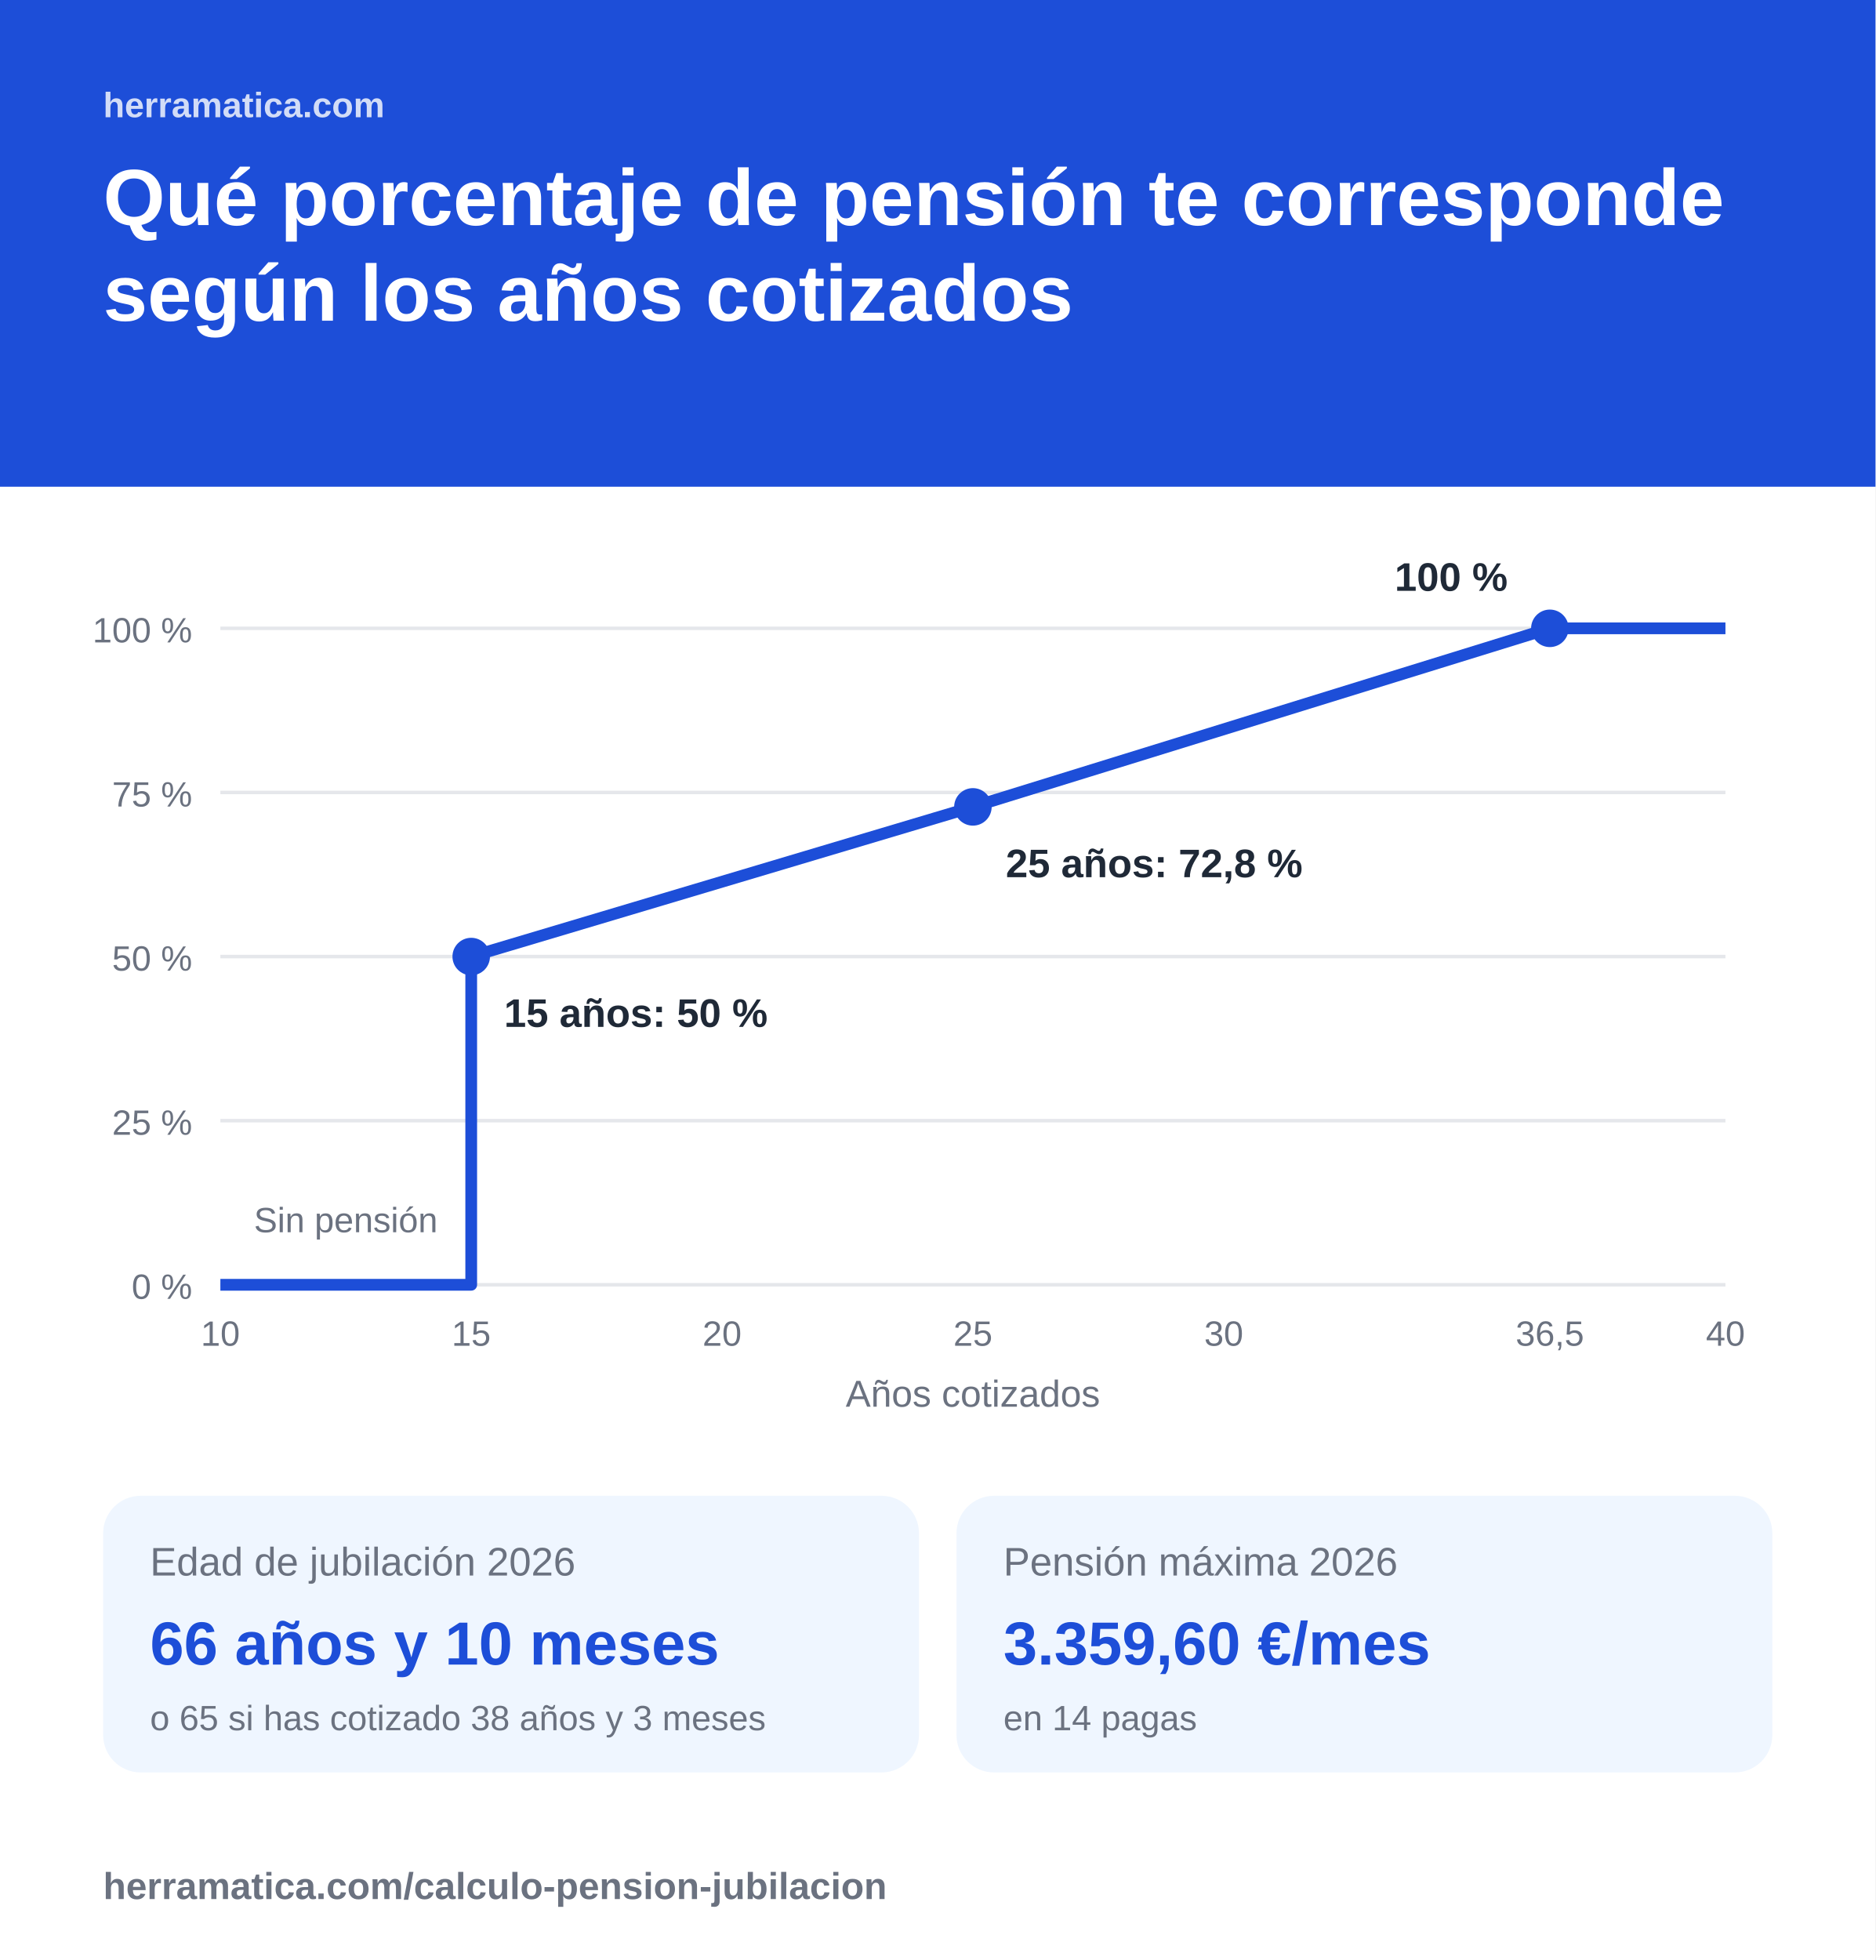
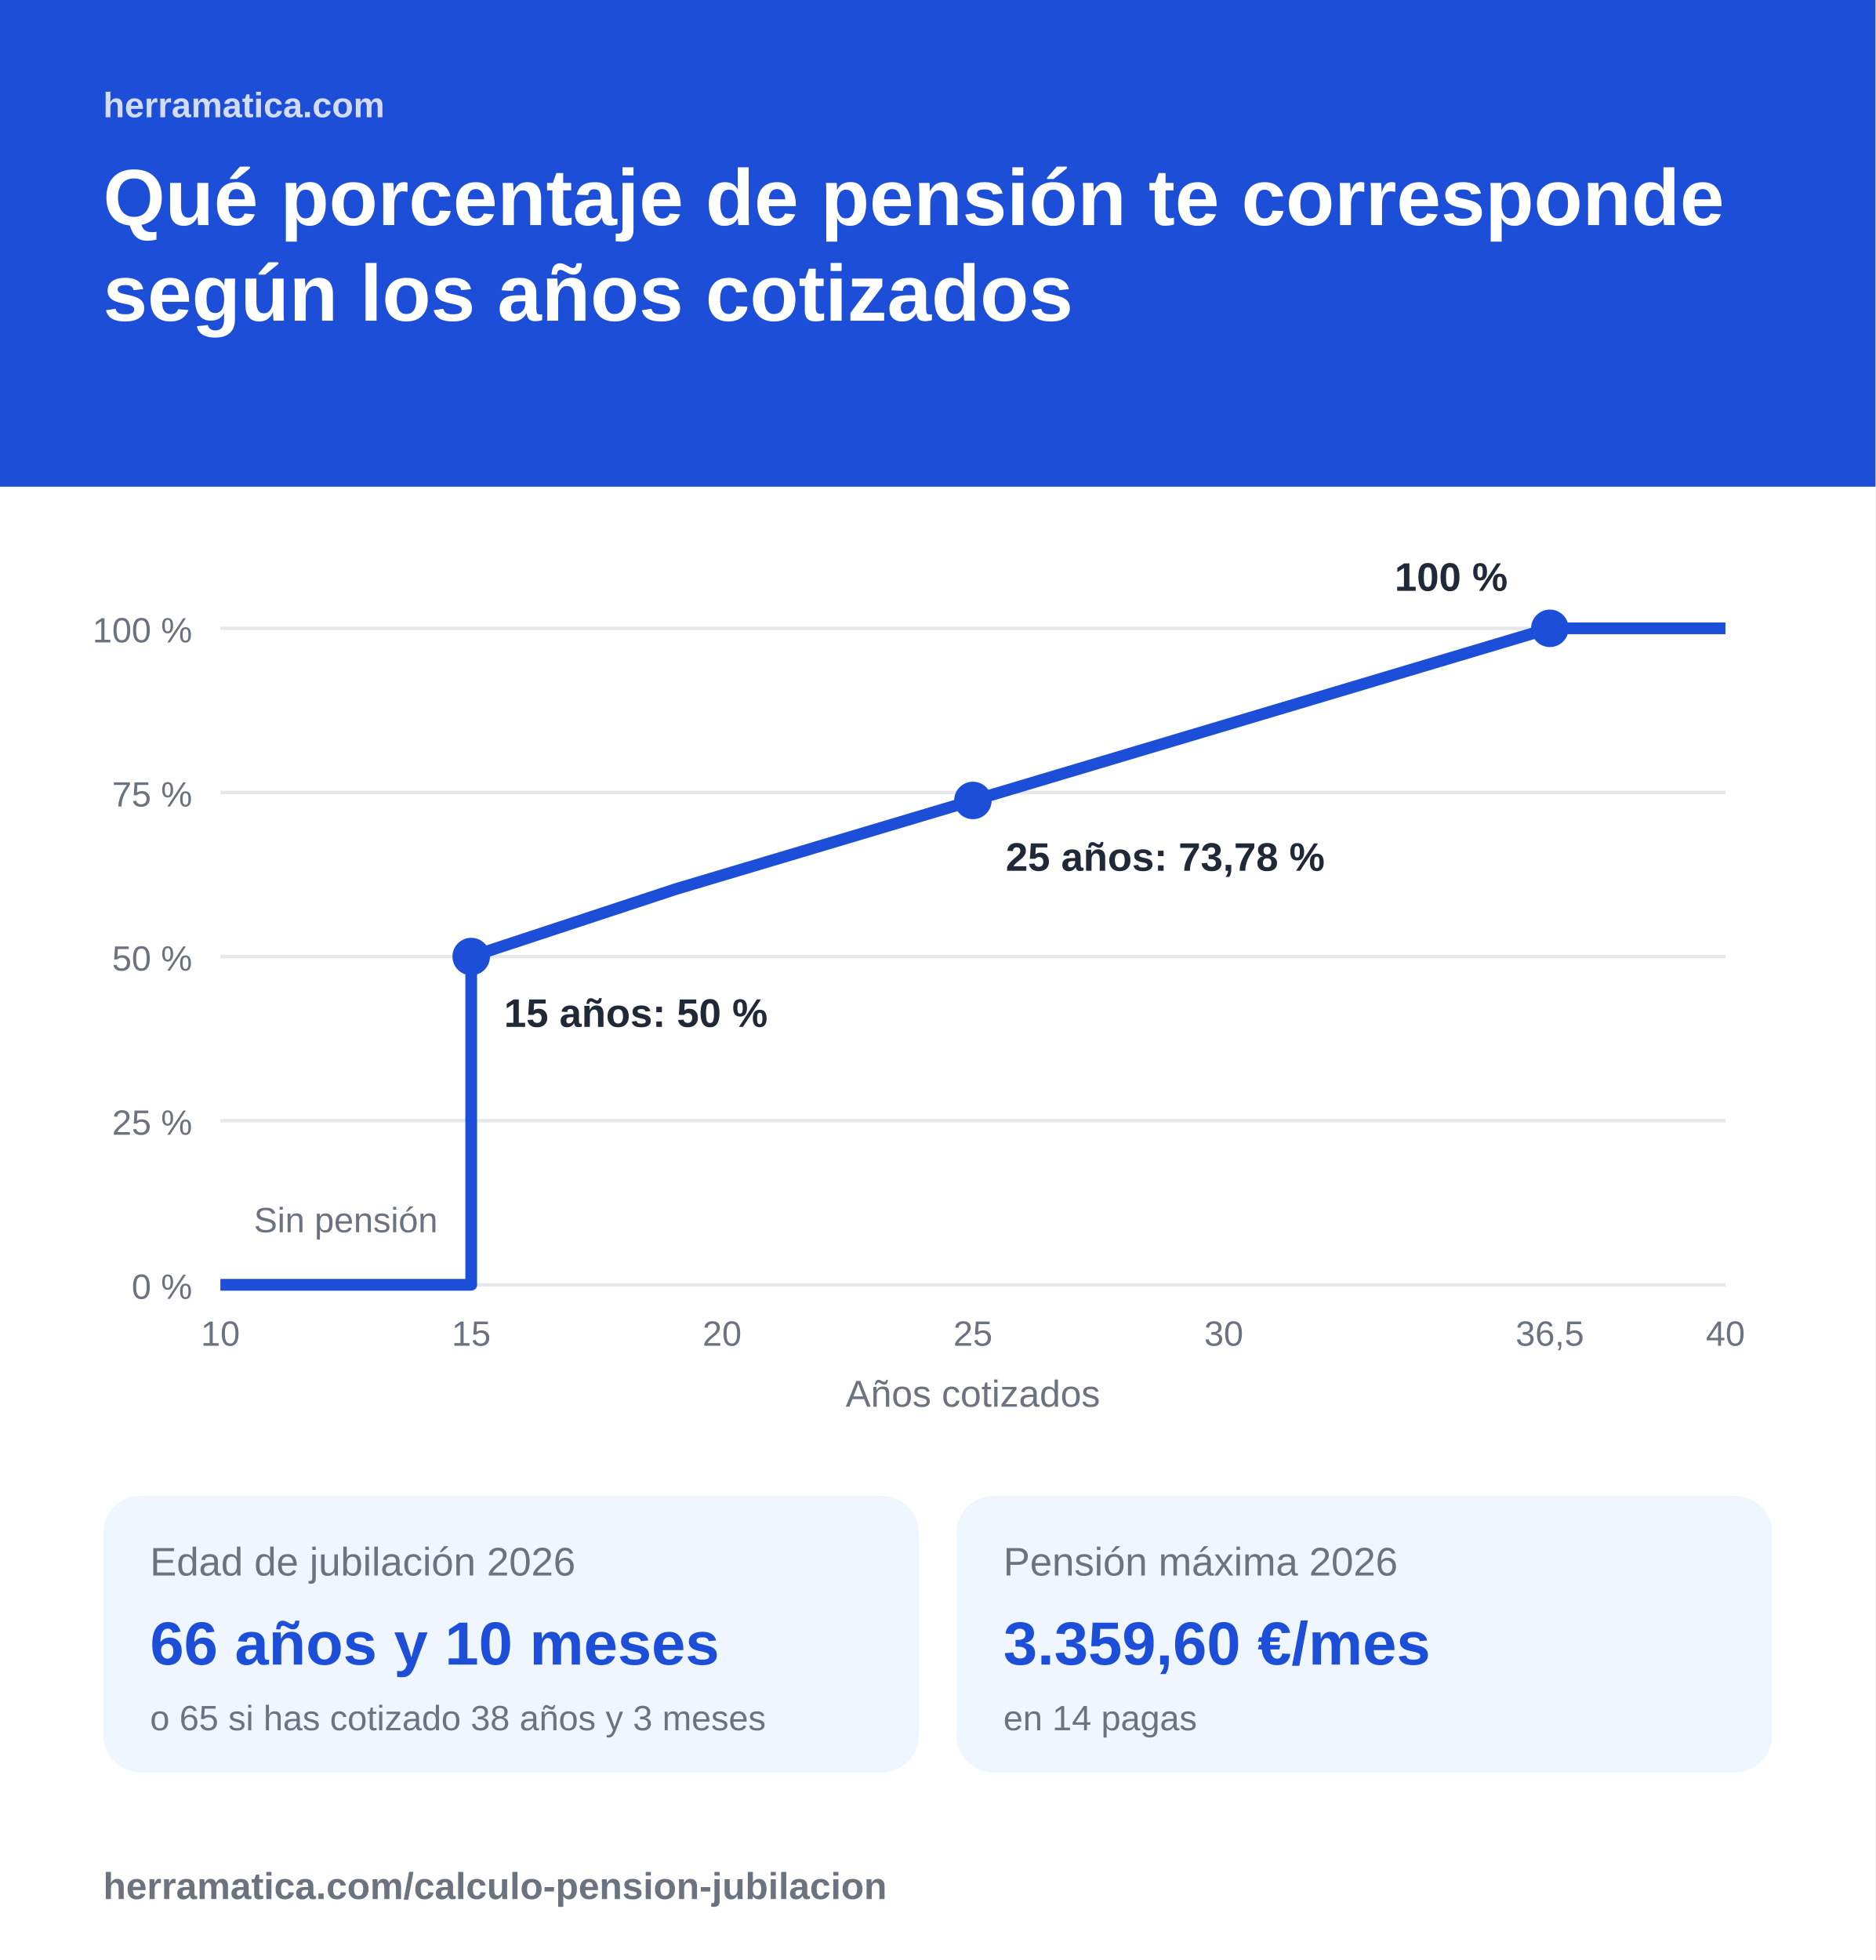
<svg xmlns="http://www.w3.org/2000/svg" viewBox="0 0 800 836" width="800" height="836">
  <rect width="800" height="836" fill="#FFFFFF" />
  <rect width="800" height="207.6" fill="#1D4ED8" />
  <text x="44" y="50" font-family="Trebuchet MS, Arial, sans-serif" font-size="15" font-weight="700" fill="rgba(255,255,255,0.8)" text-anchor="start">herramatica.com</text>
  <text x="44" y="96" font-family="Trebuchet MS, Arial, sans-serif" font-size="34" font-weight="700" fill="#FFFFFF" text-anchor="start">Qué porcentaje de pensión te corresponde</text>
  <text x="44" y="136.8" font-family="Trebuchet MS, Arial, sans-serif" font-size="34" font-weight="700" fill="#FFFFFF" text-anchor="start">según los años cotizados</text>
  <g transform="translate(0,68)">
    <line x1="94" y1="480" x2="736" y2="480" stroke="#E5E7EB" stroke-width="1.5" />
    <text x="82" y="486" font-family="Trebuchet MS, Arial, sans-serif" font-size="15" font-weight="400" fill="#6B7280" text-anchor="end">0 %</text>
    <line x1="94" y1="410" x2="736" y2="410" stroke="#E5E7EB" stroke-width="1.5" />
    <text x="82" y="416" font-family="Trebuchet MS, Arial, sans-serif" font-size="15" font-weight="400" fill="#6B7280" text-anchor="end">25 %</text>
    <line x1="94" y1="340" x2="736" y2="340" stroke="#E5E7EB" stroke-width="1.5" />
    <text x="82" y="346" font-family="Trebuchet MS, Arial, sans-serif" font-size="15" font-weight="400" fill="#6B7280" text-anchor="end">50 %</text>
    <line x1="94" y1="270" x2="736" y2="270" stroke="#E5E7EB" stroke-width="1.5" />
    <text x="82" y="276" font-family="Trebuchet MS, Arial, sans-serif" font-size="15" font-weight="400" fill="#6B7280" text-anchor="end">75 %</text>
    <line x1="94" y1="200" x2="736" y2="200" stroke="#E5E7EB" stroke-width="1.5" />
    <text x="82" y="206" font-family="Trebuchet MS, Arial, sans-serif" font-size="15" font-weight="400" fill="#6B7280" text-anchor="end">100 %</text>
    <text x="94" y="506" font-family="Trebuchet MS, Arial, sans-serif" font-size="15" font-weight="400" fill="#6B7280" text-anchor="middle">10</text>
    <text x="201" y="506" font-family="Trebuchet MS, Arial, sans-serif" font-size="15" font-weight="400" fill="#6B7280" text-anchor="middle">15</text>
    <text x="308" y="506" font-family="Trebuchet MS, Arial, sans-serif" font-size="15" font-weight="400" fill="#6B7280" text-anchor="middle">20</text>
    <text x="415" y="506" font-family="Trebuchet MS, Arial, sans-serif" font-size="15" font-weight="400" fill="#6B7280" text-anchor="middle">25</text>
    <text x="522" y="506" font-family="Trebuchet MS, Arial, sans-serif" font-size="15" font-weight="400" fill="#6B7280" text-anchor="middle">30</text>
    <text x="661.1" y="506" font-family="Trebuchet MS, Arial, sans-serif" font-size="15" font-weight="400" fill="#6B7280" text-anchor="middle">36,5</text>
    <text x="736" y="506" font-family="Trebuchet MS, Arial, sans-serif" font-size="15" font-weight="400" fill="#6B7280" text-anchor="middle">40</text>
    <text x="415" y="532" font-family="Trebuchet MS, Arial, sans-serif" font-size="16" font-weight="400" fill="#6B7280" text-anchor="middle">Años cotizados</text>
-     <polyline points="94,480 201,480 201,340 415,276.16 661.1,200 736,200" fill="none" stroke="#1D4ED8" stroke-width="5" stroke-linejoin="round" />
+     <polyline points="94,480 201,480 201,340 288.383,311.188 415,273.416 661.1,200 736,200" fill="none" stroke="#1D4ED8" stroke-width="5" stroke-linejoin="round" />
    <circle cx="201" cy="340" r="8" fill="#1D4ED8" />
    <text x="215" y="370" font-family="Trebuchet MS, Arial, sans-serif" font-size="17" font-weight="700" fill="#1F2937" text-anchor="start">15 años: 50 %</text>
-     <circle cx="415" cy="276.16" r="8" fill="#1D4ED8" />
-     <text x="429" y="306.16" font-family="Trebuchet MS, Arial, sans-serif" font-size="17" font-weight="700" fill="#1F2937" text-anchor="start">25 años: 72,8 %</text>
+     <circle cx="415" cy="273.416" r="8" fill="#1D4ED8" />
+     <text x="429" y="303.416" font-family="Trebuchet MS, Arial, sans-serif" font-size="17" font-weight="700" fill="#1F2937" text-anchor="start">25 años: 73,78 %</text>
    <circle cx="661.1" cy="200" r="8" fill="#1D4ED8" />
    <text x="643.1" y="184" font-family="Trebuchet MS, Arial, sans-serif" font-size="17" font-weight="700" fill="#1F2937" text-anchor="end">100 %</text>
    <text x="147.5" y="457.6" font-family="Trebuchet MS, Arial, sans-serif" font-size="15" font-weight="400" fill="#6B7280" text-anchor="middle">Sin pensión</text>
    <rect x="44" y="570" width="348" height="118" rx="16" fill="#EFF6FF" />
    <text x="64" y="604" font-family="Trebuchet MS, Arial, sans-serif" font-size="17" font-weight="400" fill="#6B7280" text-anchor="start">Edad de jubilación 2026</text>
    <text x="64" y="642" font-family="Trebuchet MS, Arial, sans-serif" font-size="26" font-weight="700" fill="#1D4ED8" text-anchor="start">66 años y 10 meses</text>
    <text x="64" y="670" font-family="Trebuchet MS, Arial, sans-serif" font-size="15" font-weight="400" fill="#6B7280" text-anchor="start">o 65 si has cotizado 38 años y 3 meses</text>
    <rect x="408" y="570" width="348" height="118" rx="16" fill="#EFF6FF" />
    <text x="428" y="604" font-family="Trebuchet MS, Arial, sans-serif" font-size="17" font-weight="400" fill="#6B7280" text-anchor="start">Pensión máxima 2026</text>
    <text x="428" y="642" font-family="Trebuchet MS, Arial, sans-serif" font-size="26" font-weight="700" fill="#1D4ED8" text-anchor="start">3.359,60 €/mes</text>
    <text x="428" y="670" font-family="Trebuchet MS, Arial, sans-serif" font-size="15" font-weight="400" fill="#6B7280" text-anchor="start">en 14 pagas</text>
  </g>
  <text x="44" y="810" font-family="Trebuchet MS, Arial, sans-serif" font-size="16" font-weight="700" fill="#6B7280" text-anchor="start">herramatica.com/calculo-pension-jubilacion</text>
</svg>
